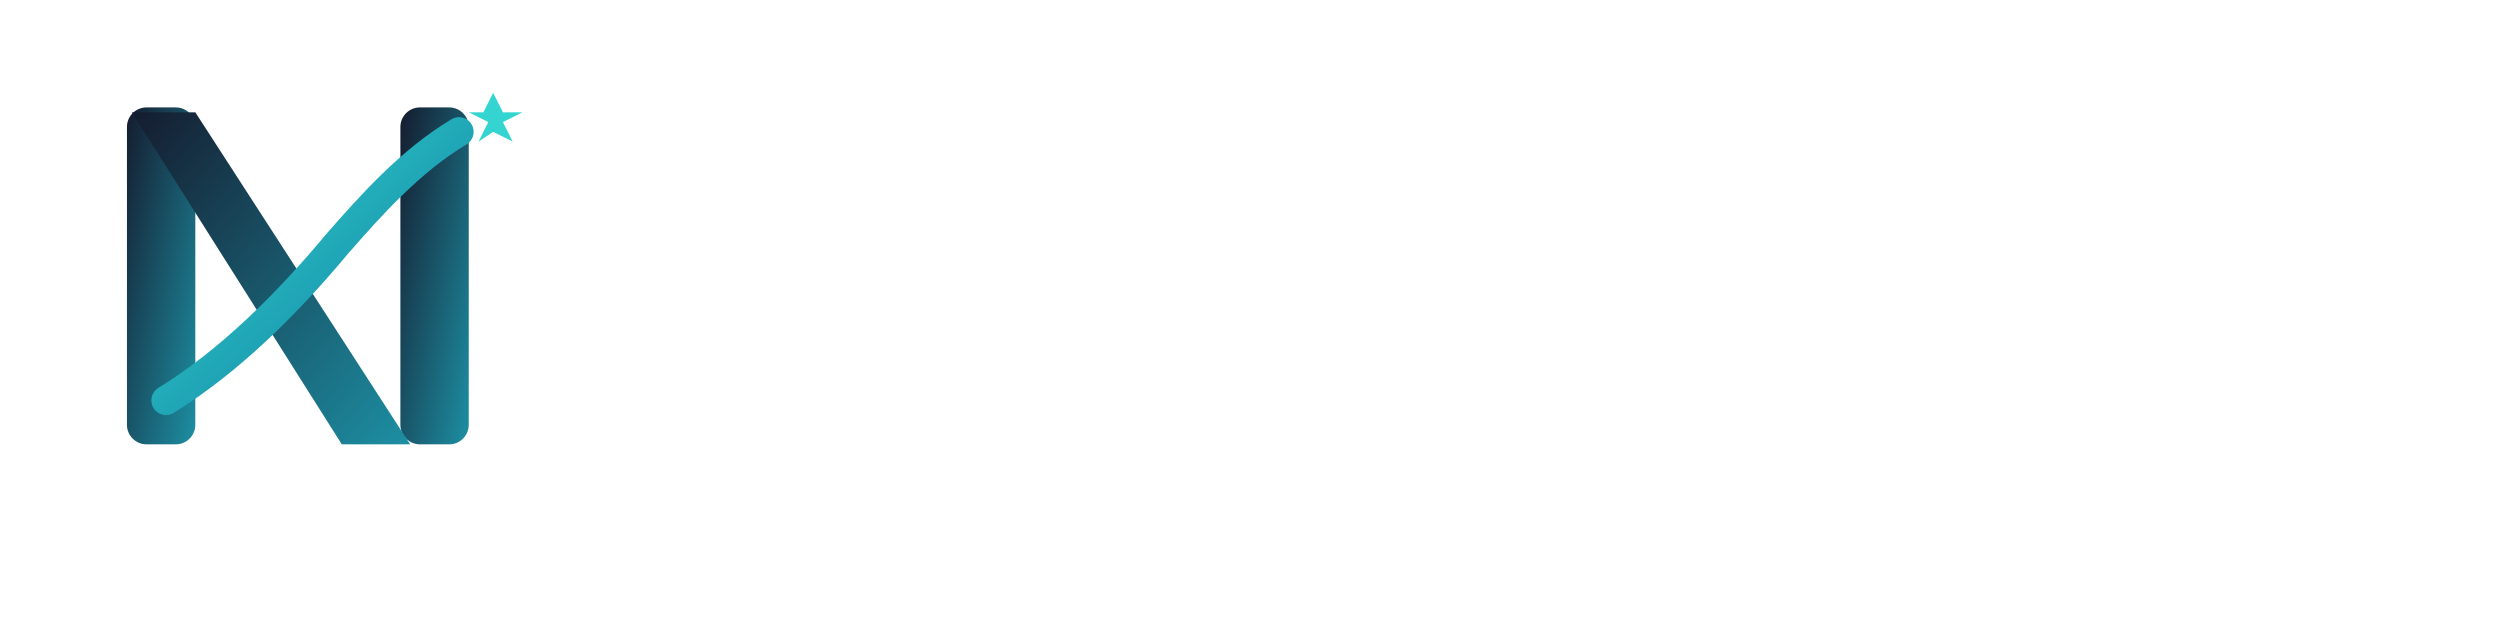
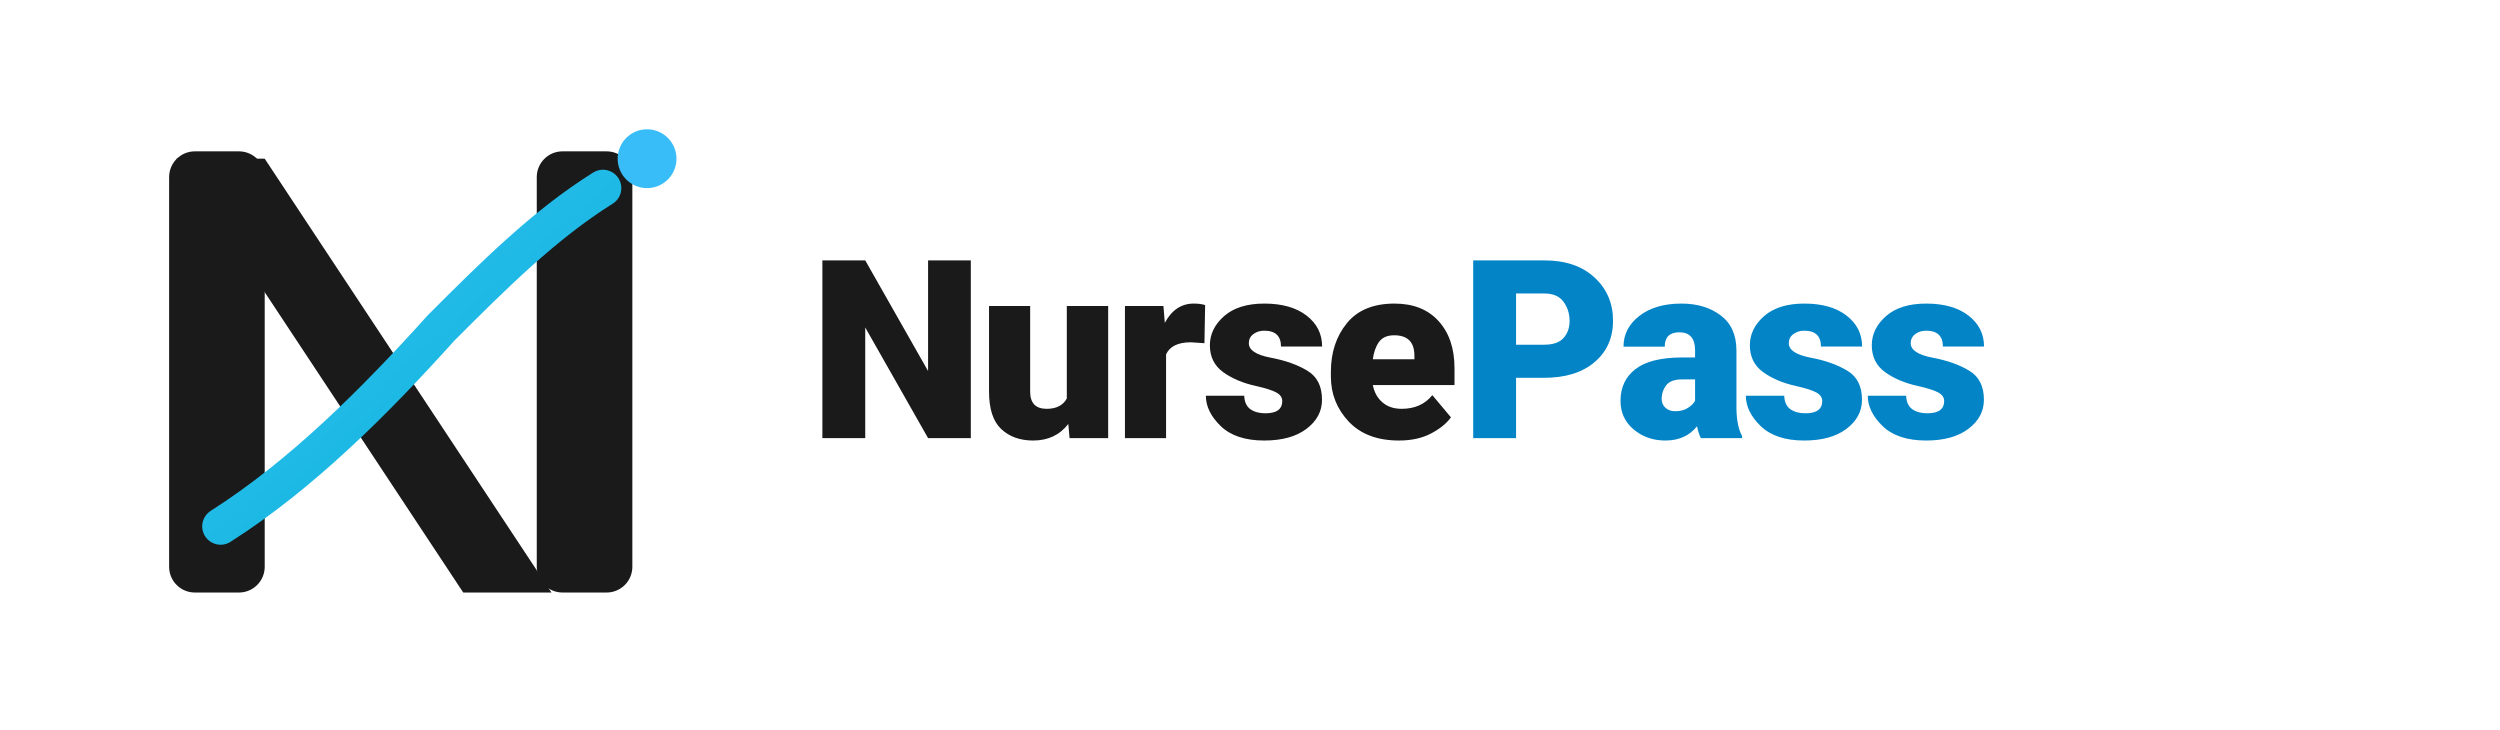
- <svg xmlns="http://www.w3.org/2000/svg" width="180" height="45" viewBox="0 0 512 128" fill="none">
+ <svg xmlns="http://www.w3.org/2000/svg" width="240" height="70" viewBox="0 0 340 90" fill="none">
  <defs>
-     <linearGradient id="gradN" x1="0" y1="0" x2="1" y2="1">
-       <stop offset="0%" stop-color="#151C2F" />
-       <stop offset="100%" stop-color="#1D8FA3" />
-     </linearGradient>
-     <linearGradient id="gradPath" x1="0" y1="0" x2="1" y2="1">
-       <stop offset="0%" stop-color="#34D5D1" />
-       <stop offset="100%" stop-color="#0E7C9E" />
+     <linearGradient id="npCyan" x1="0" y1="0" x2="1" y2="1">
+       <stop offset="0%" stop-color="#38BDF8" />
+       <stop offset="100%" stop-color="#06B6D4" />
    </linearGradient>
  </defs>
-   <rect x="26" y="22" width="14" height="69" rx="4" fill="url(#gradN)" />
-   <rect x="82" y="22" width="14" height="69" rx="4" fill="url(#gradN)" />
-   <path d="M40 23 L84 91 L70 91 L27 23 Z" fill="url(#gradN)" />
-   <path d="M34 82 C47 74 59 62 69 50 C76 42 84 33 94 27" stroke="url(#gradPath)" stroke-width="6" stroke-linecap="round" fill="none" />
-   <path d="M101 19 L103 23 L107 23 L103 25 L105 29 L101 27 L98 29 L100 25 L96 23 L99 23 Z" fill="#34D5D1" />
+   <g transform="translate(5, 2)">
+     <rect x="18" y="14" width="13" height="60" rx="3.5" fill="#1A1A1A" />
+     <rect x="68" y="14" width="13" height="60" rx="3.5" fill="#1A1A1A" />
+     <path d="M31 15 L70 74 L58 74 L19 15 Z" fill="#1A1A1A" />
+     <path d="M25 65 C36 58 46 48 55 38 C62 31 69 24 77 19" stroke="url(#npCyan)" stroke-width="5" stroke-linecap="round" fill="none" />
+     <circle cx="83" cy="15" r="4" fill="#38BDF8" />
+   </g>
+   <text x="110" y="55" font-family="'Plus Jakarta Sans', -apple-system, BlinkMacSystemFont, 'Segoe UI', Roboto, sans-serif" font-size="34" font-weight="800" fill="#1A1A1A" letter-spacing="-0.025em">Nurse<tspan fill="#0284C7">Pass</tspan>
+   </text>
</svg>
